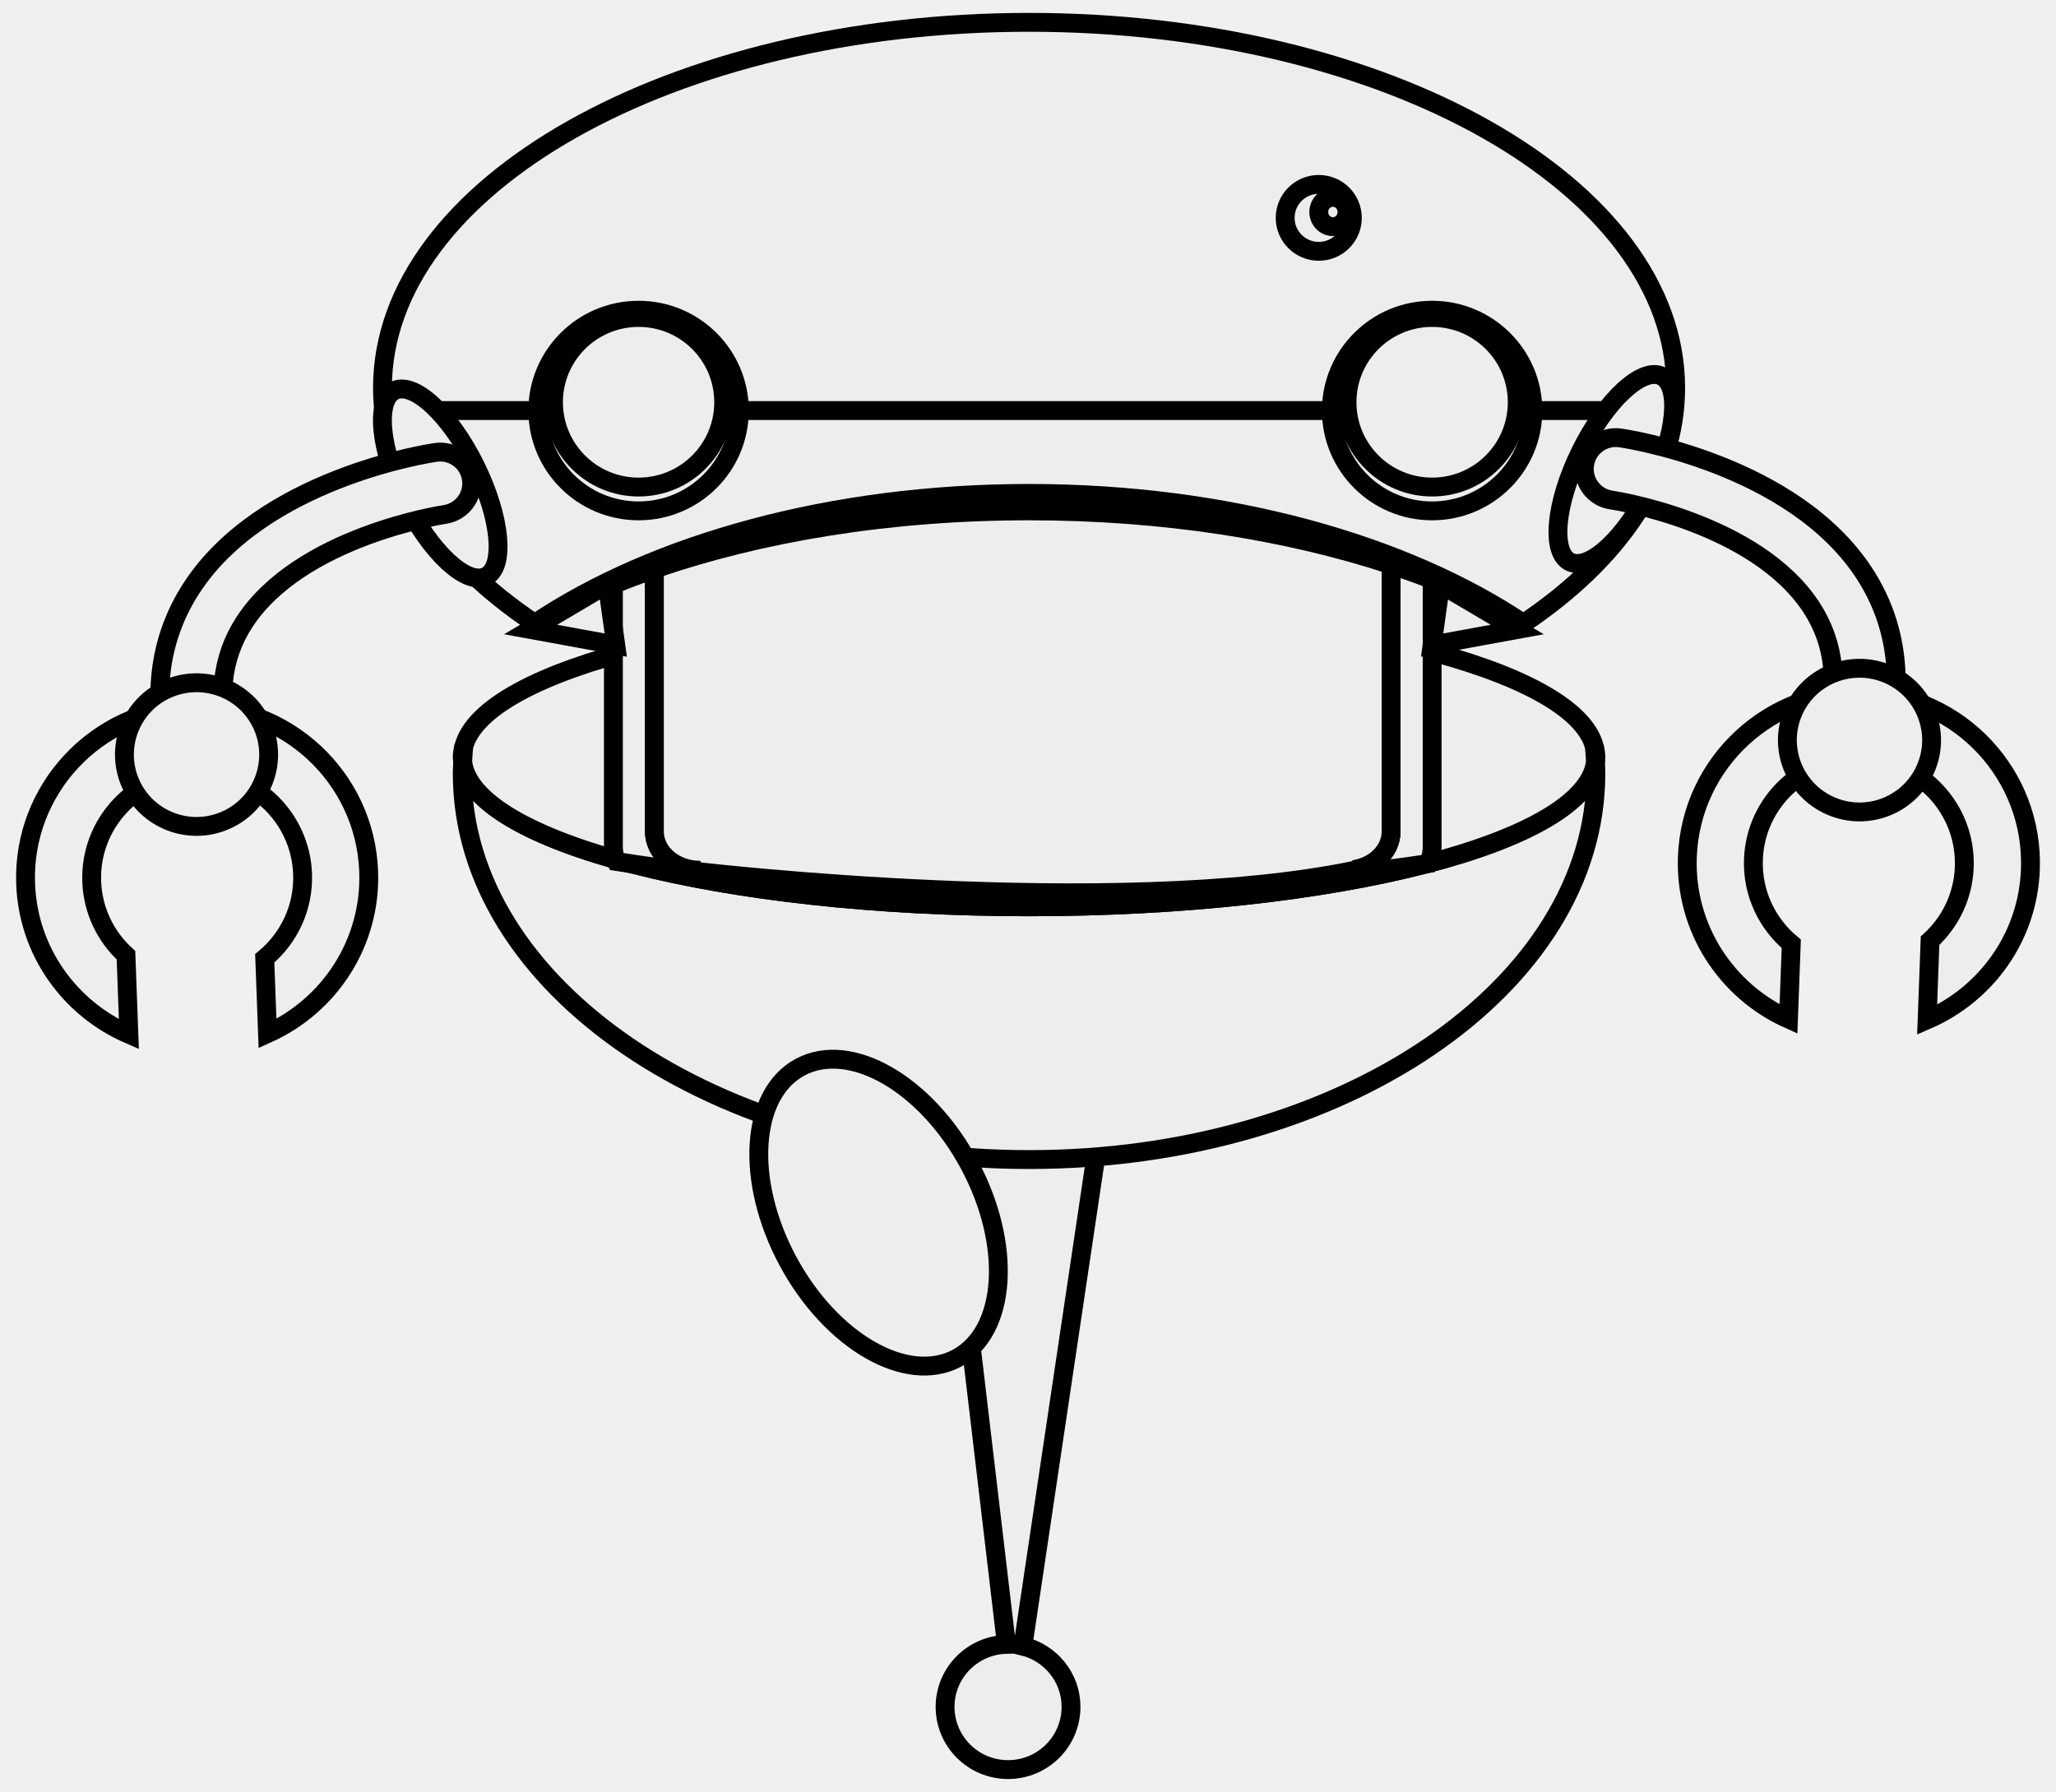
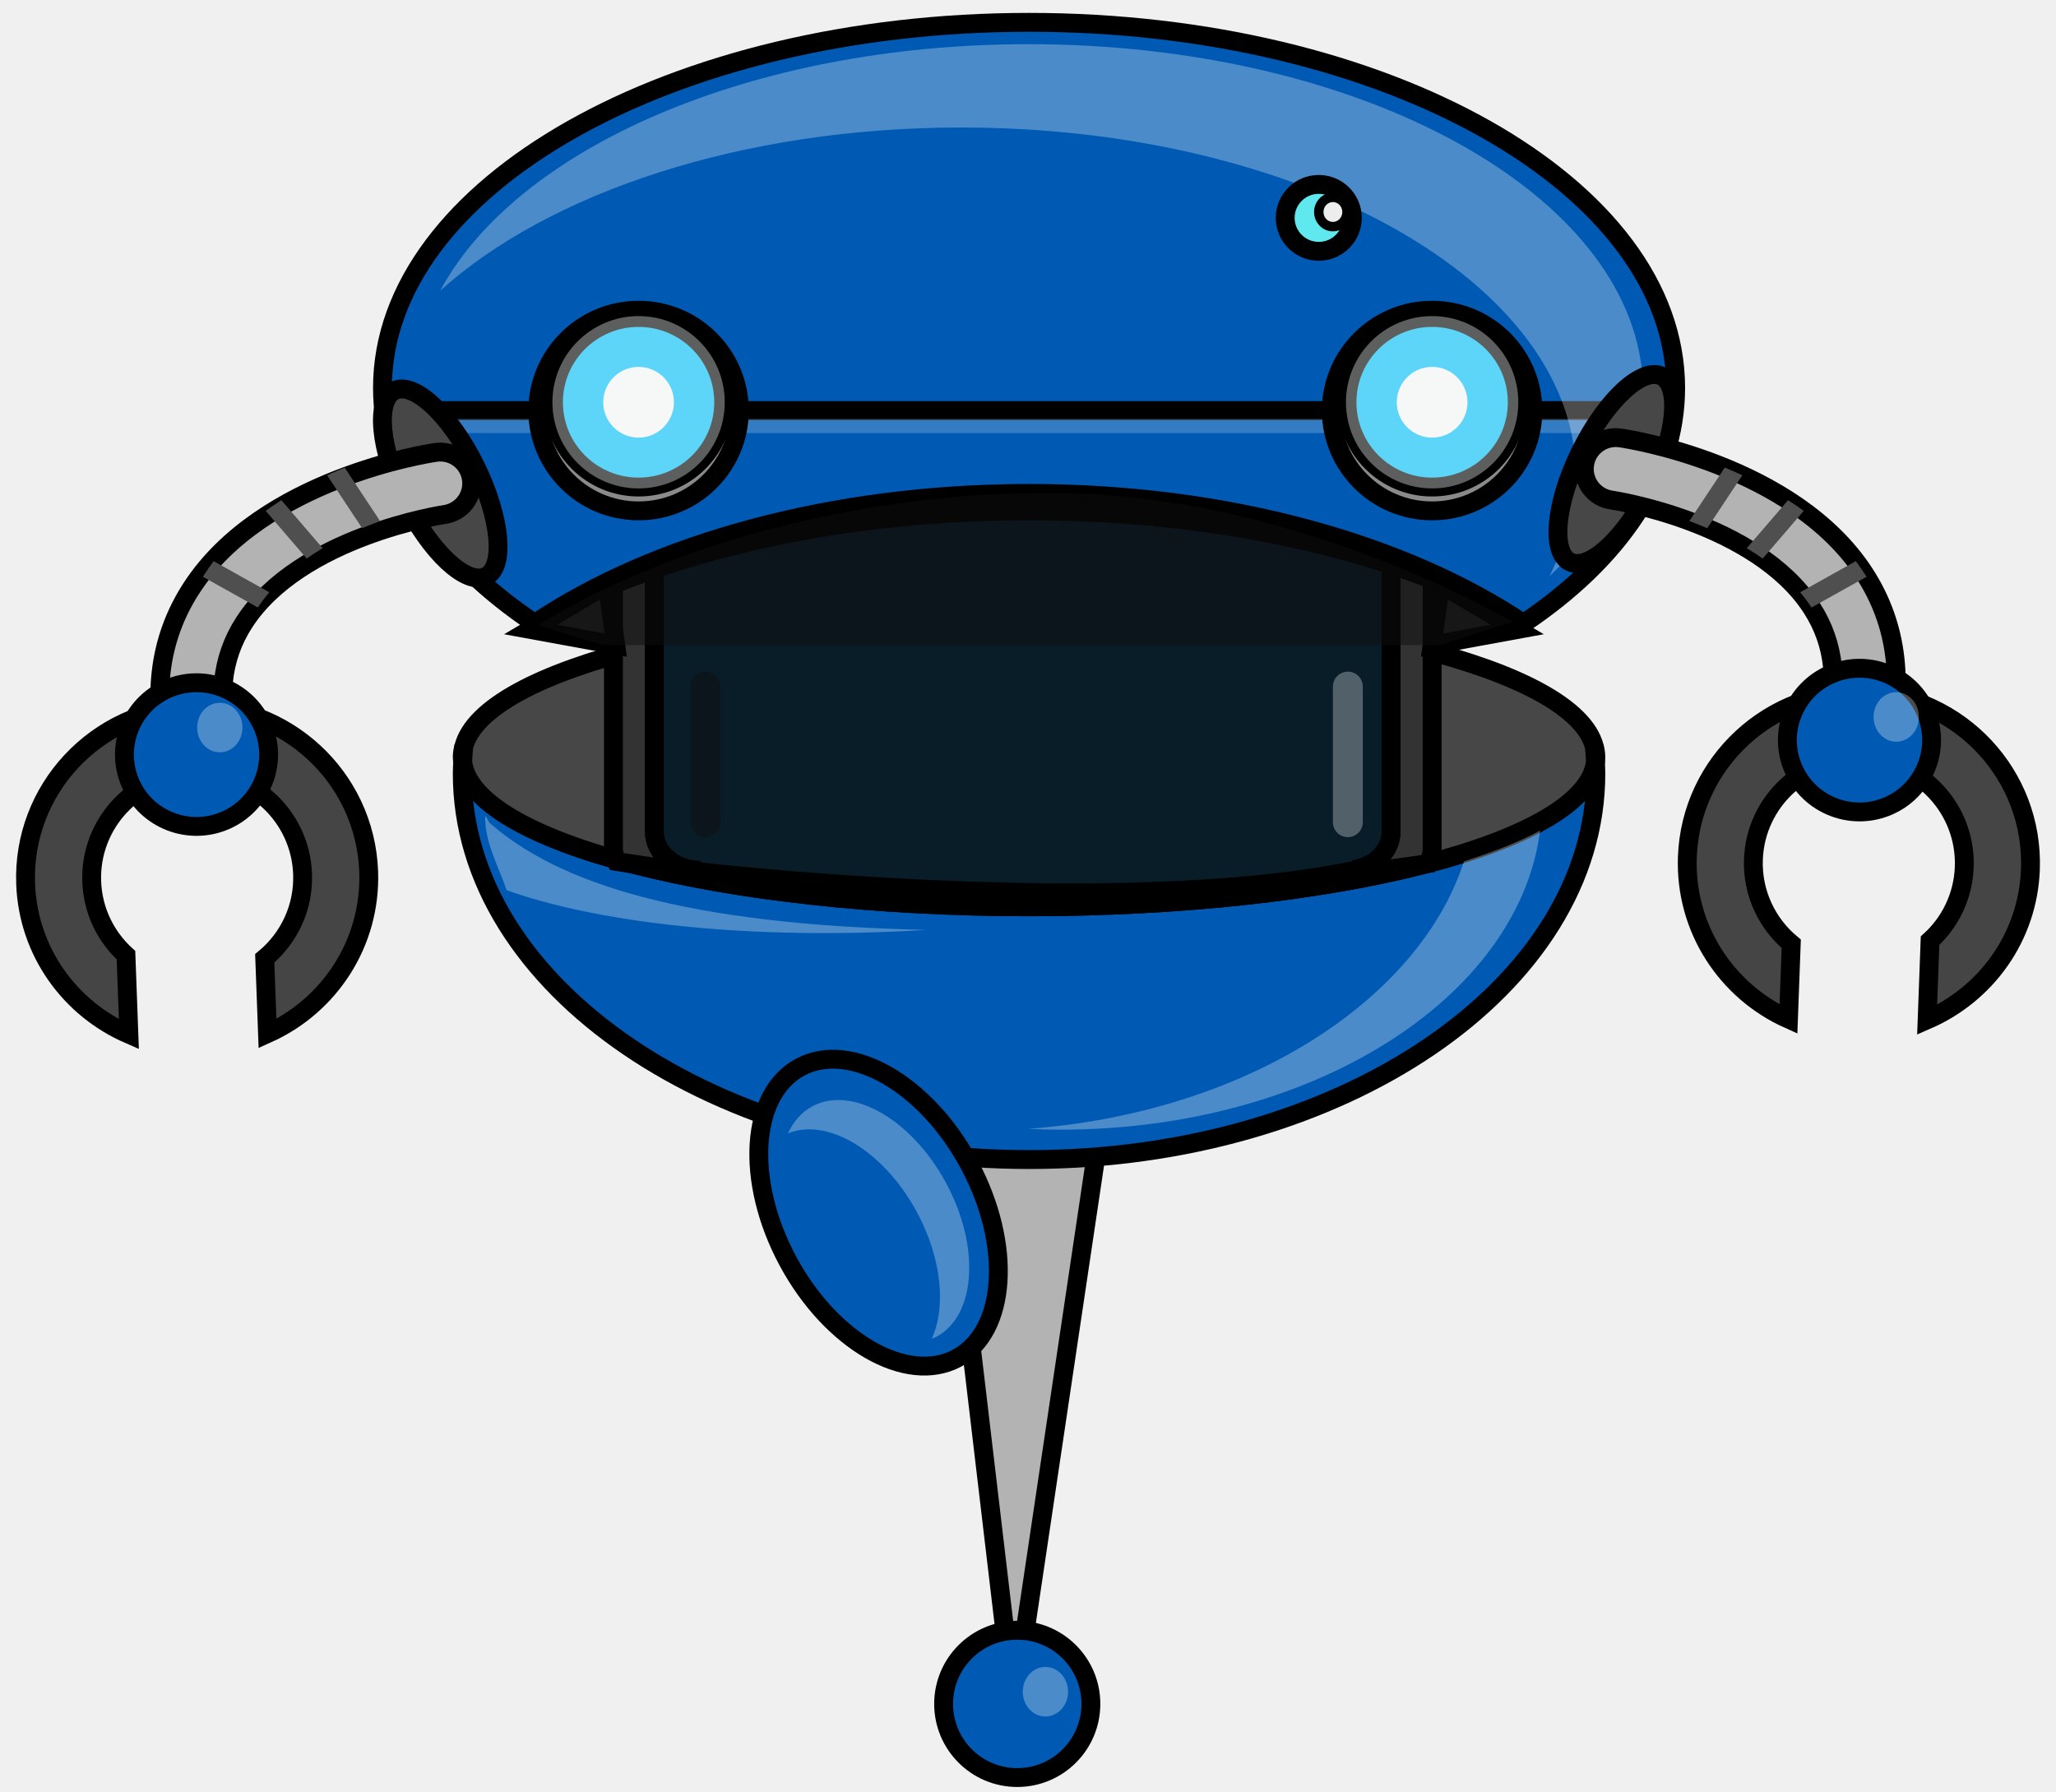
- <svg xmlns="http://www.w3.org/2000/svg" version="1.1" id="robot1_x5F_front" x="0px" y="0px" width="109px" height="95px" viewBox="0 0 109 95" enable-background="new 0 0 109 95" xml:space="preserve">
+ <svg xmlns="http://www.w3.org/2000/svg" xmlns:xlink="http://www.w3.org/1999/xlink" version="1.1" id="robot1_x5F_front" x="0px" y="0px" width="109px" height="95px" viewBox="0 0 109 95" enable-background="new 0 0 109 95" xml:space="preserve">
  <g>
-     <path fill="#EDEDED" stroke="#000000" stroke-miterlimit="10" d="M54.229,87.27l4.112-27.59h-8.237l3.252,27.496   c-1.803,0.047-3.252,1.51-3.252,3.314c0,1.838,1.495,3.326,3.339,3.326c1.843,0,3.338-1.488,3.338-3.326   C56.782,88.928,55.692,87.625,54.229,87.27z" />
+     <path fill="#B3B3B3" stroke="#000000" stroke-miterlimit="10" d="M54.229,87.27l4.112-27.59h-8.237l3.252,27.496   c-1.803,0.047-3.252,1.51-3.252,3.314c0,1.838,1.495,3.326,3.339,3.326c1.843,0,3.338-1.488,3.338-3.326   C56.782,88.928,55.691,87.625,54.229,87.27z" />
    <g>
-       <path fill="#EDEDED" stroke="#000000" stroke-miterlimit="10" d="M54.556,48.075c-16.287,0-29.538-3.423-30.026-7.691    c-0.009,0.207-0.023,0.416-0.023,0.626c0,11.303,13.455,20.465,30.049,20.465c16.595,0,30.05-9.162,30.05-20.465    c0-0.21-0.014-0.419-0.023-0.626C84.095,44.652,70.843,48.075,54.556,48.075z" />
-       <path fill="#EDEDED" stroke="#000000" stroke-miterlimit="10" d="M84.606,40.139c0-0.187-0.032-0.369-0.082-0.553    c0.027,0.265,0.046,0.528,0.058,0.797C84.593,40.302,84.606,40.221,84.606,40.139z" />
+       <path fill="#005AB3" stroke="#000000" stroke-miterlimit="10" d="M54.556,48.075c-16.287,0-29.538-3.423-30.026-7.691    c-0.009,0.207-0.023,0.416-0.023,0.626c0,11.303,13.455,20.465,30.049,20.465s30.049-9.162,30.049-20.465    c0-0.21-0.014-0.419-0.022-0.626C84.096,44.652,70.843,48.075,54.556,48.075z" />
+       <path fill="#EDEDED" stroke="#000000" stroke-miterlimit="10" d="M84.605,40.139c0-0.187-0.031-0.369-0.082-0.553    c0.027,0.265,0.047,0.528,0.059,0.797C84.593,40.302,84.605,40.221,84.605,40.139z" />
      <path fill="#EDEDED" stroke="#000000" stroke-miterlimit="10" d="M24.506,40.139c0,0.082,0.014,0.163,0.023,0.244    c0.011-0.269,0.03-0.532,0.057-0.797C24.539,39.77,24.506,39.953,24.506,40.139z" />
-       <path fill="#EDEDED" stroke="#000000" stroke-miterlimit="10" d="M54.556,48.075c16.289,0,29.539-3.423,30.027-7.691    c-0.012-0.269-0.029-0.532-0.057-0.797c-1.073-4.124-14.076-7.385-29.97-7.385c-15.893,0-28.895,3.261-29.969,7.385    c-0.027,0.265-0.046,0.528-0.057,0.797C25.017,44.652,38.269,48.075,54.556,48.075z" />
+       <path fill="#474747" stroke="#000000" stroke-miterlimit="10" d="M54.556,48.075c16.29,0,29.54-3.423,30.027-7.691    c-0.013-0.269-0.028-0.532-0.058-0.797c-1.072-4.124-14.075-7.385-29.969-7.385c-15.893,0-28.895,3.261-29.969,7.385    c-0.027,0.265-0.046,0.528-0.057,0.797C25.017,44.652,38.269,48.075,54.556,48.075z" />
    </g>
    <g>
-       <path fill="#EDEDED" stroke="#000000" stroke-miterlimit="10" d="M80.765,33.053c5.032-3.372,8.071-7.729,8.071-12.488    c0-10.702-15.348-19.381-34.28-19.381c-18.931,0-34.279,8.679-34.279,19.381c0,4.762,3.039,9.116,8.072,12.488    c6.288-4.215,15.693-6.895,26.208-6.895C65.072,26.159,74.476,28.84,80.765,33.053z" />
+       <path fill="#005AB3" stroke="#000000" stroke-miterlimit="10" d="M80.766,33.053c5.031-3.372,8.07-7.729,8.07-12.488    c0-10.702-15.348-19.381-34.28-19.381c-18.931,0-34.279,8.679-34.279,19.381c0,4.762,3.039,9.116,8.072,12.488    c6.288-4.215,15.693-6.895,26.208-6.895C65.072,26.159,74.477,28.84,80.766,33.053z" />
    </g>
-     <ellipse fill="#EDEDED" stroke="#000000" stroke-miterlimit="10" cx="69.915" cy="11.55" rx="1.781" ry="1.774" />
    <g>
      <g>
-         <path fill="#EDEDED" stroke="#000000" stroke-miterlimit="10" d="M73.75,35.11v8.97c0,1.136-1.077,2.055-2.403,2.055h-34.25     c-1.328,0-2.404-0.92-2.404-2.055v-8.882v-5.023c-0.748,0.258-1.473,0.528-2.173,0.815v4.53v9.39     c0,0.269,0.064,0.521,0.165,0.763c5.934,0.949,13.552,1.522,21.872,1.522c7.992,0,15.337-0.528,21.164-1.412     c0.131-0.271,0.205-0.563,0.205-0.873v-9.49v-4.693c-0.705-0.271-1.428-0.53-2.174-0.777L73.75,35.11L73.75,35.11z" />
+         <path fill="#333333" stroke="#000000" stroke-miterlimit="10" d="M73.75,35.11v8.97c0,1.136-1.077,2.055-2.402,2.055h-34.25     c-1.328,0-2.404-0.92-2.404-2.055v-8.882v-5.023c-0.748,0.258-1.473,0.528-2.173,0.815v4.53v9.39     c0,0.269,0.064,0.521,0.165,0.763c5.934,0.949,13.552,1.522,21.872,1.522c7.992,0,15.337-0.528,21.164-1.412     c0.131-0.271,0.205-0.563,0.205-0.873v-9.49v-4.693c-0.705-0.271-1.428-0.53-2.174-0.777L73.75,35.11L73.75,35.11z" />
      </g>
-       <path fill="#EDEDED" stroke="#000000" stroke-miterlimit="10" d="M37.097,46.134h34.25c1.328,0,2.404-0.92,2.404-2.055V29.945    c-5.477-1.806-12.08-2.861-19.195-2.861c-7.408,0-14.259,1.148-19.863,3.09v13.905C34.693,45.215,35.769,46.134,37.097,46.134z" />
+       <path fill="#091D29" stroke="#000000" stroke-miterlimit="10" d="M37.097,46.134h34.25c1.327,0,2.403-0.92,2.403-2.055V29.945    c-5.478-1.806-12.08-2.861-19.195-2.861c-7.408,0-14.259,1.148-19.863,3.09v13.905C34.693,45.215,35.769,46.134,37.097,46.134z" />
    </g>
-     <path fill="#EDEDED" stroke="#000000" stroke-miterlimit="10" d="M51.387,61.727c2.291,4.266,1.995,8.867-0.661,10.283   c-2.656,1.414-6.666-0.896-8.957-5.158c-2.29-4.266-1.995-8.867,0.662-10.281C45.086,55.154,49.096,57.463,51.387,61.727z" />
-     <ellipse fill="#EDEDED" stroke="#000000" stroke-miterlimit="10" cx="70.664" cy="11.239" rx="0.748" ry="0.776" />
-     <line fill="#EDEDED" stroke="#000000" stroke-miterlimit="10" x1="20.276" y1="21.766" x2="88.622" y2="21.766" />
-     <ellipse fill="#EDEDED" stroke="#000000" stroke-miterlimit="10" cx="33.855" cy="21.765" rx="5.342" ry="5.319" />
-     <ellipse fill="#EDEDED" stroke="#000000" stroke-miterlimit="10" cx="75.925" cy="21.765" rx="5.342" ry="5.319" />
-     <ellipse fill="#EDEDED" stroke="#000000" stroke-miterlimit="10" cx="75.925" cy="21.326" rx="4.512" ry="4.495" />
-     <ellipse fill="#EDEDED" stroke="#000000" stroke-miterlimit="10" cx="33.855" cy="21.326" rx="4.512" ry="4.495" />
+     <path fill="#005AB3" stroke="#000000" stroke-miterlimit="10" d="M51.387,61.727c2.291,4.267,1.995,8.867-0.661,10.283   c-2.656,1.414-6.666-0.896-8.957-5.158c-2.29-4.266-1.995-8.867,0.662-10.281C45.086,55.154,49.096,57.463,51.387,61.727z" />
+     <path opacity="0.3" fill="#FFFFFF" d="M50.163,62.731c-1.813-3.375-4.988-5.203-7.09-4.082c-0.577,0.308-1.008,0.81-1.3,1.439   c2.097-0.867,5.1,0.939,6.845,4.188c1.316,2.451,1.548,5.036,0.776,6.701c0.082-0.034,0.166-0.063,0.245-0.105   C51.742,69.751,51.977,66.108,50.163,62.731z" />
+     <line fill="none" stroke="#000000" stroke-miterlimit="10" x1="20.276" y1="21.766" x2="88.622" y2="21.766" />
+     <line opacity="0.2" fill="none" stroke="#FFFFFF" stroke-width="0.75" stroke-miterlimit="10" x1="20.276" y1="22.583" x2="88.622" y2="22.583" />
+     <ellipse fill="#8A8A8A" stroke="#000000" stroke-miterlimit="10" cx="33.855" cy="21.765" rx="5.342" ry="5.319" />
+     <ellipse fill="#8A8A8A" stroke="#000000" stroke-miterlimit="10" cx="75.925" cy="21.765" rx="5.343" ry="5.319" />
+     <ellipse fill="#00C4FF" stroke="#000000" stroke-miterlimit="10" cx="75.925" cy="21.326" rx="4.513" ry="4.495" />
+     <ellipse fill="#00C4FF" stroke="#000000" stroke-miterlimit="10" cx="33.855" cy="21.326" rx="4.512" ry="4.495" />
    <g>
-       <path fill="#EDEDED" stroke="#000000" stroke-miterlimit="10" d="M83.788,23.949c-1.34,2.723-1.588,5.336-0.553,5.842    c1.033,0.505,2.959-1.289,4.299-4.011c1.341-2.724,1.588-5.336,0.554-5.841C87.054,19.433,85.128,21.229,83.788,23.949z" />
+       <path fill="#474747" stroke="#000000" stroke-miterlimit="10" d="M83.788,23.949c-1.34,2.723-1.588,5.336-0.554,5.842    c1.033,0.505,2.959-1.289,4.3-4.011c1.341-2.724,1.588-5.336,0.554-5.841C87.055,19.433,85.128,21.229,83.788,23.949z" />
      <g>
-         <path fill="#EDEDED" stroke="#000000" stroke-miterlimit="10" d="M98.945,41.09c-0.33,0.128-0.702,0.151-1.067,0.046     c-0.886-0.256-1.396-1.177-1.14-2.059c0.78-2.688,0.555-4.928-0.688-6.851c-2.955-4.563-10.552-5.707-10.627-5.718     c-0.912-0.132-1.545-0.977-1.412-1.886c0.131-0.905,0.979-1.537,1.891-1.405c0.373,0.054,9.187,1.388,12.953,7.204     c1.773,2.74,2.142,5.964,1.092,9.575C99.794,40.518,99.414,40.907,98.945,41.09z" />
+         <path fill="#B3B3B3" stroke="#000000" stroke-miterlimit="10" d="M98.945,41.09c-0.33,0.128-0.702,0.151-1.067,0.046     c-0.886-0.256-1.396-1.177-1.14-2.059c0.779-2.688,0.555-4.928-0.688-6.851c-2.954-4.563-10.552-5.707-10.627-5.718     c-0.912-0.132-1.545-0.977-1.412-1.886c0.132-0.905,0.979-1.537,1.892-1.405c0.373,0.054,9.187,1.388,12.953,7.204     c1.772,2.74,2.142,5.964,1.092,9.575C99.794,40.518,99.414,40.907,98.945,41.09z" />
      </g>
-       <path fill="#EDEDED" stroke="#000000" stroke-miterlimit="10" d="M94.817,54.029l0.148-3.992    c-1.279-1.066-2.072-2.688-2.006-4.478c0.114-3.071,2.708-5.475,5.794-5.358c3.089,0.112,5.497,2.695,5.384,5.771    c-0.058,1.552-0.75,2.931-1.814,3.899l-0.155,4.197c3.108-1.35,5.341-4.369,5.474-7.973c0.186-5-3.735-9.204-8.756-9.391    c-5.022-0.187-9.244,3.723-9.43,8.723C89.317,49.229,91.543,52.559,94.817,54.029z" />
-       <path fill="#EDEDED" stroke="#000000" stroke-miterlimit="10" d="M102.079,40.773c-0.85,1.925-3.105,2.797-5.037,1.948    c-1.932-0.848-2.809-3.095-1.958-5.018c0.851-1.925,3.106-2.797,5.037-1.952C102.054,36.602,102.931,38.849,102.079,40.773z" />
+       <path fill="#454545" stroke="#000000" stroke-miterlimit="10" d="M94.816,54.029l0.148-3.992    c-1.279-1.066-2.072-2.688-2.006-4.478c0.114-3.071,2.708-5.475,5.794-5.358c3.089,0.112,5.497,2.695,5.384,5.771    c-0.058,1.552-0.75,2.93-1.813,3.899l-0.155,4.197c3.107-1.351,5.341-4.369,5.475-7.973c0.186-5-3.735-9.204-8.756-9.391    c-5.022-0.187-9.244,3.723-9.431,8.723C89.316,49.229,91.543,52.559,94.816,54.029z" />
+       <path fill="#005AB3" stroke="#000000" stroke-miterlimit="10" d="M102.079,40.773c-0.851,1.925-3.104,2.797-5.037,1.948    c-1.933-0.848-2.81-3.095-1.958-5.018c0.852-1.925,3.105-2.797,5.037-1.952C102.055,36.602,102.932,38.849,102.079,40.773z" />
    </g>
    <g>
-       <path fill="#EDEDED" stroke="#000000" stroke-miterlimit="10" d="M25.213,24.717c1.34,2.723,1.588,5.336,0.553,5.842    c-1.034,0.507-2.959-1.289-4.299-4.012c-1.341-2.722-1.588-5.336-0.554-5.841C21.949,20.201,23.873,21.996,25.213,24.717z" />
+       <path fill="#474747" stroke="#000000" stroke-miterlimit="10" d="M25.213,24.717c1.34,2.723,1.588,5.336,0.553,5.842    c-1.034,0.507-2.959-1.289-4.299-4.012c-1.341-2.722-1.588-5.336-0.554-5.841C21.949,20.201,23.873,21.996,25.213,24.717z" />
      <g>
-         <path fill="#EDEDED" stroke="#000000" stroke-miterlimit="10" d="M10.056,41.855c0.329,0.13,0.702,0.152,1.067,0.048     c0.886-0.257,1.396-1.178,1.14-2.061c-0.78-2.687-0.555-4.928,0.688-6.849c2.955-4.563,10.551-5.707,10.626-5.718     c0.913-0.133,1.546-0.978,1.413-1.887c-0.131-0.904-0.979-1.538-1.892-1.403c-0.373,0.053-9.186,1.385-12.953,7.204     c-1.773,2.738-2.141,5.962-1.091,9.573C9.207,41.285,9.587,41.675,10.056,41.855z" />
+         <path fill="#B3B3B3" stroke="#000000" stroke-miterlimit="10" d="M10.056,41.855c0.329,0.13,0.702,0.152,1.067,0.048     c0.886-0.257,1.396-1.178,1.14-2.061c-0.78-2.687-0.555-4.928,0.688-6.849c2.955-4.563,10.551-5.707,10.626-5.718     c0.913-0.133,1.546-0.978,1.413-1.887c-0.131-0.904-0.979-1.538-1.892-1.403c-0.373,0.053-9.186,1.385-12.953,7.204     c-1.773,2.738-2.141,5.962-1.091,9.573C9.207,41.285,9.587,41.675,10.056,41.855z" />
      </g>
-       <path fill="#EDEDED" stroke="#000000" stroke-miterlimit="10" d="M14.183,54.797l-0.148-3.99c1.28-1.066,2.073-2.688,2.006-4.478    c-0.114-3.073-2.708-5.477-5.795-5.36s-5.497,2.698-5.383,5.771c0.058,1.551,0.749,2.93,1.815,3.9l0.155,4.195    c-3.109-1.348-5.34-4.369-5.474-7.972c-0.185-4.999,3.736-9.204,8.757-9.39c5.022-0.187,9.243,3.723,9.429,8.722    C19.684,49.996,17.458,53.326,14.183,54.797z" />
-       <path fill="#EDEDED" stroke="#000000" stroke-miterlimit="10" d="M6.922,41.54c0.85,1.925,3.105,2.797,5.037,1.949    c1.933-0.848,2.81-3.095,1.958-5.019c-0.851-1.924-3.106-2.797-5.037-1.951C6.947,37.368,6.071,39.615,6.922,41.54z" />
+       <path fill="#454545" stroke="#000000" stroke-miterlimit="10" d="M14.183,54.797l-0.148-3.99c1.28-1.065,2.073-2.688,2.006-4.478    c-0.114-3.073-2.708-5.477-5.795-5.36c-3.087,0.117-5.497,2.698-5.383,5.771c0.058,1.551,0.749,2.93,1.815,3.9l0.155,4.194    c-3.109-1.349-5.34-4.369-5.474-7.972c-0.185-4.999,3.736-9.204,8.757-9.39c5.022-0.187,9.243,3.723,9.429,8.722    C19.684,49.996,17.458,53.326,14.183,54.797z" />
+       <path fill="#005AB3" stroke="#000000" stroke-miterlimit="10" d="M6.922,41.54c0.85,1.925,3.105,2.797,5.037,1.949    c1.933-0.848,2.81-3.095,1.958-5.019c-0.851-1.924-3.106-2.797-5.037-1.951C6.947,37.368,6.071,39.615,6.922,41.54z" />
    </g>
-     <polygon fill="#EDEDED" stroke="#000000" stroke-miterlimit="10" points="75.925,34.2 80.437,33.374 76.373,30.973  " />
-     <polygon fill="#EDEDED" stroke="#000000" stroke-miterlimit="10" points="32.644,34.2 28.132,33.374 32.195,30.973  " />
-     <path fill="#EDEDED" d="M35.267,40.139l1.89,5.583c0,0,21.846,2.544,34.539-0.068l-1.032-5.271L35.267,40.139z" />
+     <polygon fill="#212121" stroke="#000000" stroke-miterlimit="10" points="75.925,34.2 80.438,33.374 76.373,30.973  " />
+     <polygon fill="#212121" stroke="#000000" stroke-miterlimit="10" points="32.644,34.2 28.132,33.374 32.195,30.973  " />
+     <path fill="#091D29" d="M35.267,40.139l1.89,5.583c0,0,21.846,2.543,34.538-0.068l-1.031-5.271L35.267,40.139z" />
+     <circle fill="#005AB3" stroke="#000000" stroke-miterlimit="10" cx="53.93" cy="90.334" r="3.904" />
+   </g>
+   <g opacity="0.3">
+     <path fill="#FFFFFF" d="M48.05,49.358c0.351-0.018,0.698-0.038,1.045-0.059c-12.834-0.284-19.517-2.467-23.167-5.697   c0,0-0.209-0.46-0.209-0.281c0,1.374,0.7,2.591,1.142,3.873C31.481,48.842,39.016,49.807,48.05,49.358z" />
+   </g>
+   <path opacity="0.3" fill="#FFFFFF" d="M77.614,45.664c-2.4,7.426-11.651,13.334-23.101,14.183c0.564,0.025,1.133,0.043,1.707,0.043  c13.348,0,24.299-6.977,25.431-15.868C80.524,44.681,78.625,45.338,77.614,45.664z" />
+   <ellipse opacity="0.3" fill="#FFFFFF" cx="55.424" cy="89.688" rx="1.201" ry="1.313" />
+   <ellipse opacity="0.3" fill="#FFFFFF" cx="100.53" cy="38.01" rx="1.201" ry="1.313" />
+   <ellipse opacity="0.3" fill="#FFFFFF" cx="11.653" cy="38.572" rx="1.201" ry="1.313" />
+   <g>
+     <path opacity="0.3" fill="#FFFFFF" d="M87.032,19.494c-1.16-9.58-15.265-17.152-32.506-17.152   c-14.702,0-27.126,5.506-31.187,13.068c5.764-5.194,15.977-8.651,27.622-8.651c17.039,0,31.015,7.396,32.459,16.816   C84.341,21.763,85.72,19.982,87.032,19.494z" />
+     <path opacity="0.3" fill="#FFFFFF" d="M82.501,29.783c-0.117,0.256-0.224,0.515-0.359,0.766c0.195-0.176,0.369-0.359,0.554-0.539   C82.628,29.948,82.564,29.872,82.501,29.783z" />
+   </g>
+   <ellipse fill="#5FE8ED" stroke="#000000" stroke-miterlimit="10" cx="69.915" cy="11.55" rx="1.78" ry="1.774" />
+   <ellipse fill="#EDEDED" stroke="#000000" stroke-width="0.5" stroke-miterlimit="10" cx="70.664" cy="11.239" rx="0.748" ry="0.776" />
+   <circle fill="#FFFFFF" cx="75.925" cy="21.326" r="1.874" />
+   <circle fill="#FFFFFF" cx="33.855" cy="21.326" r="1.874" />
+   <circle opacity="0.4" fill="#E8EDED" cx="75.925" cy="21.326" r="4.568" />
+   <circle opacity="0.4" fill="#E8EDED" cx="33.855" cy="21.326" r="4.568" />
+   <path opacity="0.5" fill="#0D0D0D" d="M31.981,34.2h44.331l3.875-1.232c0,0-12.261-7.276-25.63-6.81c0,0-14.156-0.236-26.044,6.99  L31.981,34.2z" />
+   <path opacity="0.3" fill="#FFFFFF" d="M72.25,43.589c0,0.438-0.355,0.793-0.793,0.793l0,0c-0.438,0-0.793-0.355-0.793-0.793v-7.188  c0-0.438,0.355-0.793,0.793-0.793l0,0c0.438,0,0.793,0.355,0.793,0.793V43.589z" />
+   <path opacity="0.5" fill="#0D0D0D" d="M38.199,43.589c0,0.438-0.355,0.793-0.793,0.793l0,0c-0.438,0-0.793-0.355-0.793-0.793v-7.188  c0-0.438,0.355-0.793,0.793-0.793l0,0c0.438,0,0.793,0.355,0.793,0.793V43.589z" />
+   <g>
+     <defs>
+       <path id="SVGID_1_" d="M98.945,41.09c-0.33,0.128-0.702,0.151-1.067,0.046c-0.886-0.256-1.396-1.177-1.14-2.059    c0.779-2.688,0.555-4.928-0.688-6.851c-2.954-4.563-10.552-5.707-10.627-5.718c-0.912-0.132-1.545-0.977-1.412-1.886    c0.132-0.905,0.979-1.537,1.892-1.405c0.373,0.054,9.187,1.388,12.953,7.204c1.772,2.74,2.142,5.964,1.092,9.575    C99.794,40.518,99.414,40.907,98.945,41.09z" />
+     </defs>
+     <clipPath id="SVGID_2_">
+       <use xlink:href="#SVGID_1_" overflow="visible" />
+     </clipPath>
+     <line clip-path="url(#SVGID_2_)" fill="none" stroke="#4F4F4F" stroke-miterlimit="10" x1="88.622" y1="29.95" x2="93.5" y2="22.583" />
+     <line clip-path="url(#SVGID_2_)" fill="none" stroke="#4F4F4F" stroke-miterlimit="10" x1="91.061" y1="31.625" x2="96.875" y2="24.865" />
+     <line clip-path="url(#SVGID_2_)" fill="none" stroke="#4F4F4F" stroke-miterlimit="10" x1="93.5" y1="33.053" x2="100.53" y2="29.125" />
+   </g>
+   <g>
+     <defs>
+       <path id="SVGID_3_" d="M9.764,39.996c-1.05-3.611-0.681-6.835,1.092-9.575c3.767-5.816,12.58-7.15,12.953-7.204    c0.912-0.132,1.76,0.5,1.892,1.405c0.133,0.909-0.5,1.754-1.412,1.886c-0.075,0.011-7.673,1.155-10.627,5.718    c-1.243,1.923-1.468,4.163-0.688,6.851c0.256,0.882-0.254,1.803-1.14,2.059c-0.365,0.105-0.737,0.082-1.067-0.046    C10.297,40.907,9.917,40.518,9.764,39.996z" />
+     </defs>
+     <clipPath id="SVGID_4_">
+       <use xlink:href="#SVGID_3_" overflow="visible" />
+     </clipPath>
+     <line clip-path="url(#SVGID_4_)" fill="none" stroke="#4F4F4F" stroke-miterlimit="10" x1="21.089" y1="29.95" x2="16.211" y2="22.583" />
+     <line clip-path="url(#SVGID_4_)" fill="none" stroke="#4F4F4F" stroke-miterlimit="10" x1="18.65" y1="31.625" x2="12.836" y2="24.865" />
+     <line clip-path="url(#SVGID_4_)" fill="none" stroke="#4F4F4F" stroke-miterlimit="10" x1="16.211" y1="33.053" x2="9.181" y2="29.125" />
  </g>
</svg>
